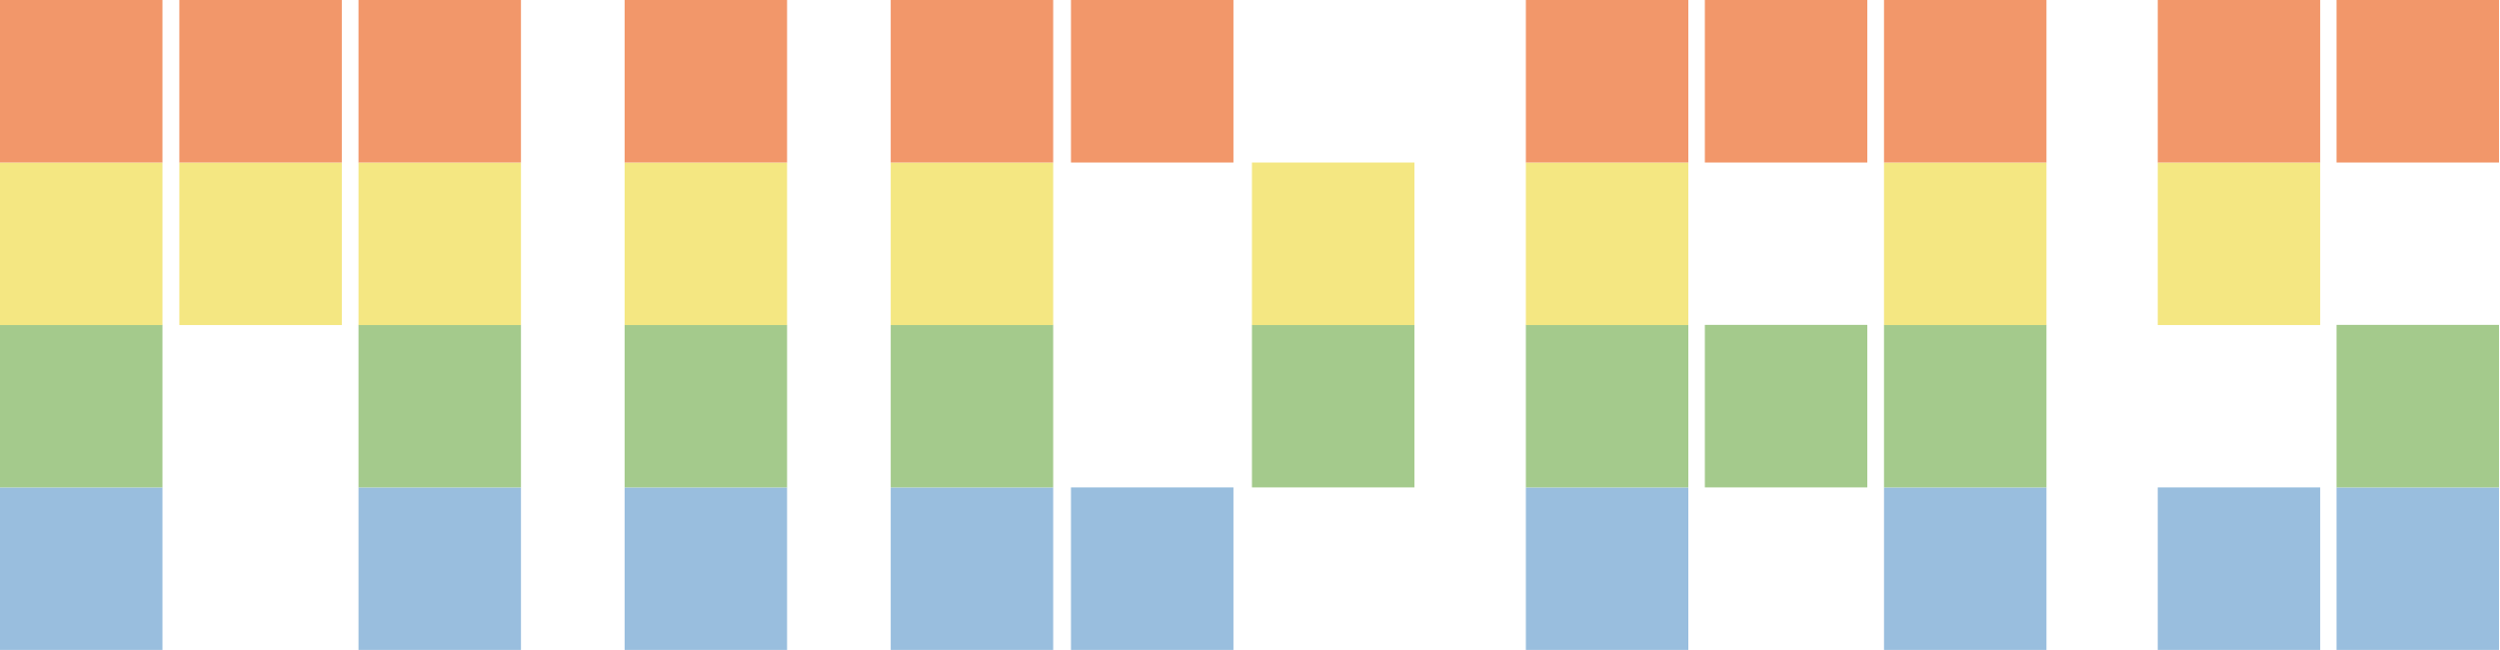
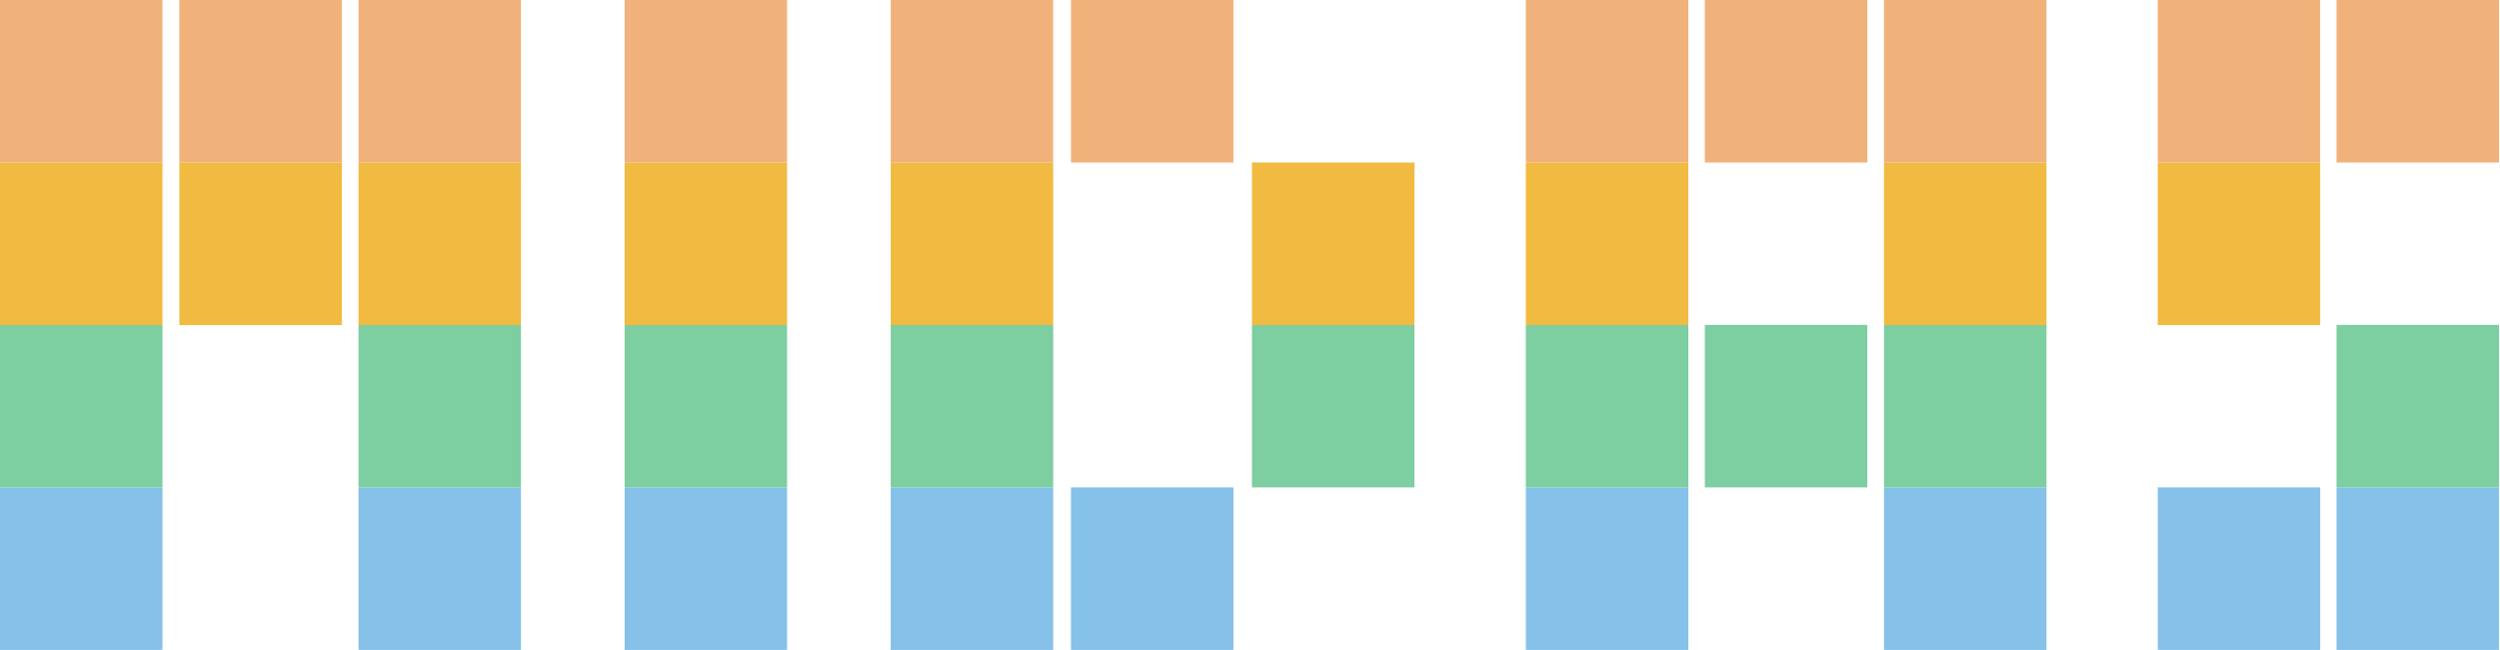
<svg xmlns="http://www.w3.org/2000/svg" id="_图层_2" data-name="图层 2" viewBox="0 0 137.67 35.78">
  <defs>
    <style>
      .cls-1 {
-         fill: #99bede;
+         fill: #85c1e9;
      }

      .cls-2 {
-         fill: #f2976a;
+         fill: #7dcea0;
      }

      .cls-3 {
-         fill: #f4e782;
+         fill: #f0b27a;
      }

      .cls-4 {
-         fill: #a4ca8c;
+         fill: #f1ba40;
      }
    </style>
  </defs>
  <g id="_图层_1-2" data-name="图层 1">
-     <g>
-       <rect class="cls-1" y="26.84" width="8.95" height="8.95" />
-       <rect class="cls-4" y="17.89" width="8.95" height="8.95" />
-       <rect class="cls-3" y="8.95" width="8.95" height="8.95" />
-       <rect class="cls-2" width="8.95" height="8.95" />
-       <rect class="cls-3" x="9.88" y="8.95" width="8.95" height="8.95" />
-       <rect class="cls-2" x="9.88" width="8.95" height="8.95" />
-       <rect class="cls-1" x="19.75" y="26.84" width="8.95" height="8.95" />
-       <rect class="cls-4" x="19.75" y="17.89" width="8.95" height="8.95" />
-       <rect class="cls-3" x="19.75" y="8.95" width="8.95" height="8.95" />
-       <rect class="cls-2" x="19.75" width="8.95" height="8.95" />
-       <rect class="cls-1" x="34.41" y="26.84" width="8.95" height="8.95" />
-       <rect class="cls-4" x="34.41" y="17.89" width="8.95" height="8.95" />
-       <rect class="cls-3" x="34.41" y="8.95" width="8.95" height="8.95" />
-       <rect class="cls-2" x="34.41" width="8.95" height="8.95" />
-       <rect class="cls-1" x="49.07" y="26.84" width="8.95" height="8.95" />
-       <rect class="cls-4" x="49.07" y="17.89" width="8.95" height="8.95" />
-       <rect class="cls-3" x="49.07" y="8.95" width="8.95" height="8.95" />
-       <rect class="cls-2" x="49.07" width="8.95" height="8.95" />
-       <rect class="cls-1" x="59" y="26.84" width="8.95" height="8.95" />
-       <rect class="cls-2" x="59" width="8.95" height="8.95" />
-       <rect class="cls-4" x="68.97" y="17.89" width="8.95" height="8.95" />
-       <rect class="cls-3" x="68.97" y="8.95" width="8.95" height="8.95" />
-       <rect class="cls-1" x="84.06" y="26.84" width="8.95" height="8.95" />
-       <rect class="cls-4" x="84.06" y="17.89" width="8.95" height="8.95" />
-       <rect class="cls-3" x="84.06" y="8.95" width="8.95" height="8.95" />
-       <rect class="cls-2" x="84.06" width="8.95" height="8.95" />
-       <rect class="cls-4" x="93.92" y="17.89" width="8.95" height="8.95" />
-       <rect class="cls-2" x="93.92" width="8.95" height="8.95" />
-       <rect class="cls-1" x="103.79" y="26.84" width="8.95" height="8.95" />
-       <rect class="cls-4" x="103.79" y="17.89" width="8.95" height="8.95" />
-       <rect class="cls-3" x="103.79" y="8.95" width="8.95" height="8.95" />
-       <rect class="cls-2" x="103.79" width="8.95" height="8.95" />
-       <rect class="cls-1" x="118.87" y="26.84" width="8.95" height="8.95" />
-       <rect class="cls-3" x="118.87" y="8.95" width="8.95" height="8.95" />
-       <rect class="cls-2" x="118.87" width="8.95" height="8.95" />
-       <rect class="cls-1" x="128.72" y="26.84" width="8.95" height="8.95" />
-       <rect class="cls-4" x="128.72" y="17.89" width="8.95" height="8.95" />
-       <rect class="cls-2" x="128.72" width="8.95" height="8.95" />
-     </g>
+     <rect class="cls-1" y="26.84" width="8.95" height="8.95" />
+     <rect class="cls-2" y="17.89" width="8.95" height="8.95" />
+     <rect class="cls-4" y="8.95" width="8.95" height="8.95" />
+     <rect class="cls-3" width="8.95" height="8.95" />
+     <rect class="cls-4" x="9.88" y="8.95" width="8.95" height="8.95" />
+     <rect class="cls-3" x="9.88" width="8.95" height="8.95" />
+     <rect class="cls-1" x="19.75" y="26.84" width="8.95" height="8.95" />
+     <rect class="cls-2" x="19.75" y="17.89" width="8.95" height="8.95" />
+     <rect class="cls-4" x="19.75" y="8.95" width="8.95" height="8.95" />
+     <rect class="cls-3" x="19.75" width="8.95" height="8.95" />
+     <rect class="cls-1" x="34.41" y="26.84" width="8.95" height="8.95" />
+     <rect class="cls-2" x="34.41" y="17.89" width="8.95" height="8.95" />
+     <rect class="cls-4" x="34.41" y="8.95" width="8.95" height="8.95" />
+     <rect class="cls-3" x="34.41" width="8.95" height="8.95" />
+     <rect class="cls-1" x="49.07" y="26.84" width="8.95" height="8.95" />
+     <rect class="cls-2" x="49.07" y="17.89" width="8.95" height="8.95" />
+     <rect class="cls-4" x="49.07" y="8.95" width="8.95" height="8.95" />
+     <rect class="cls-3" x="49.07" width="8.95" height="8.95" />
+     <rect class="cls-1" x="59" y="26.84" width="8.95" height="8.95" />
+     <rect class="cls-3" x="59" width="8.95" height="8.95" />
+     <rect class="cls-2" x="68.97" y="17.89" width="8.95" height="8.95" />
+     <rect class="cls-4" x="68.97" y="8.95" width="8.95" height="8.95" />
+     <rect class="cls-1" x="84.06" y="26.84" width="8.95" height="8.95" />
+     <rect class="cls-2" x="84.06" y="17.89" width="8.95" height="8.95" />
+     <rect class="cls-4" x="84.06" y="8.95" width="8.95" height="8.95" />
+     <rect class="cls-3" x="84.06" width="8.95" height="8.95" />
+     <rect class="cls-2" x="93.92" y="17.89" width="8.95" height="8.95" />
+     <rect class="cls-3" x="93.92" width="8.95" height="8.95" />
+     <rect class="cls-1" x="103.79" y="26.84" width="8.95" height="8.95" />
+     <rect class="cls-2" x="103.79" y="17.89" width="8.95" height="8.95" />
+     <rect class="cls-4" x="103.79" y="8.95" width="8.95" height="8.95" />
+     <rect class="cls-3" x="103.79" width="8.95" height="8.95" />
+     <rect class="cls-1" x="118.87" y="26.84" width="8.95" height="8.95" />
+     <rect class="cls-4" x="118.87" y="8.95" width="8.95" height="8.95" />
+     <rect class="cls-3" x="118.87" width="8.95" height="8.95" />
+     <rect class="cls-1" x="128.72" y="26.84" width="8.95" height="8.95" />
+     <rect class="cls-2" x="128.72" y="17.89" width="8.95" height="8.95" />
+     <rect class="cls-3" x="128.72" width="8.95" height="8.95" />
  </g>
</svg>
